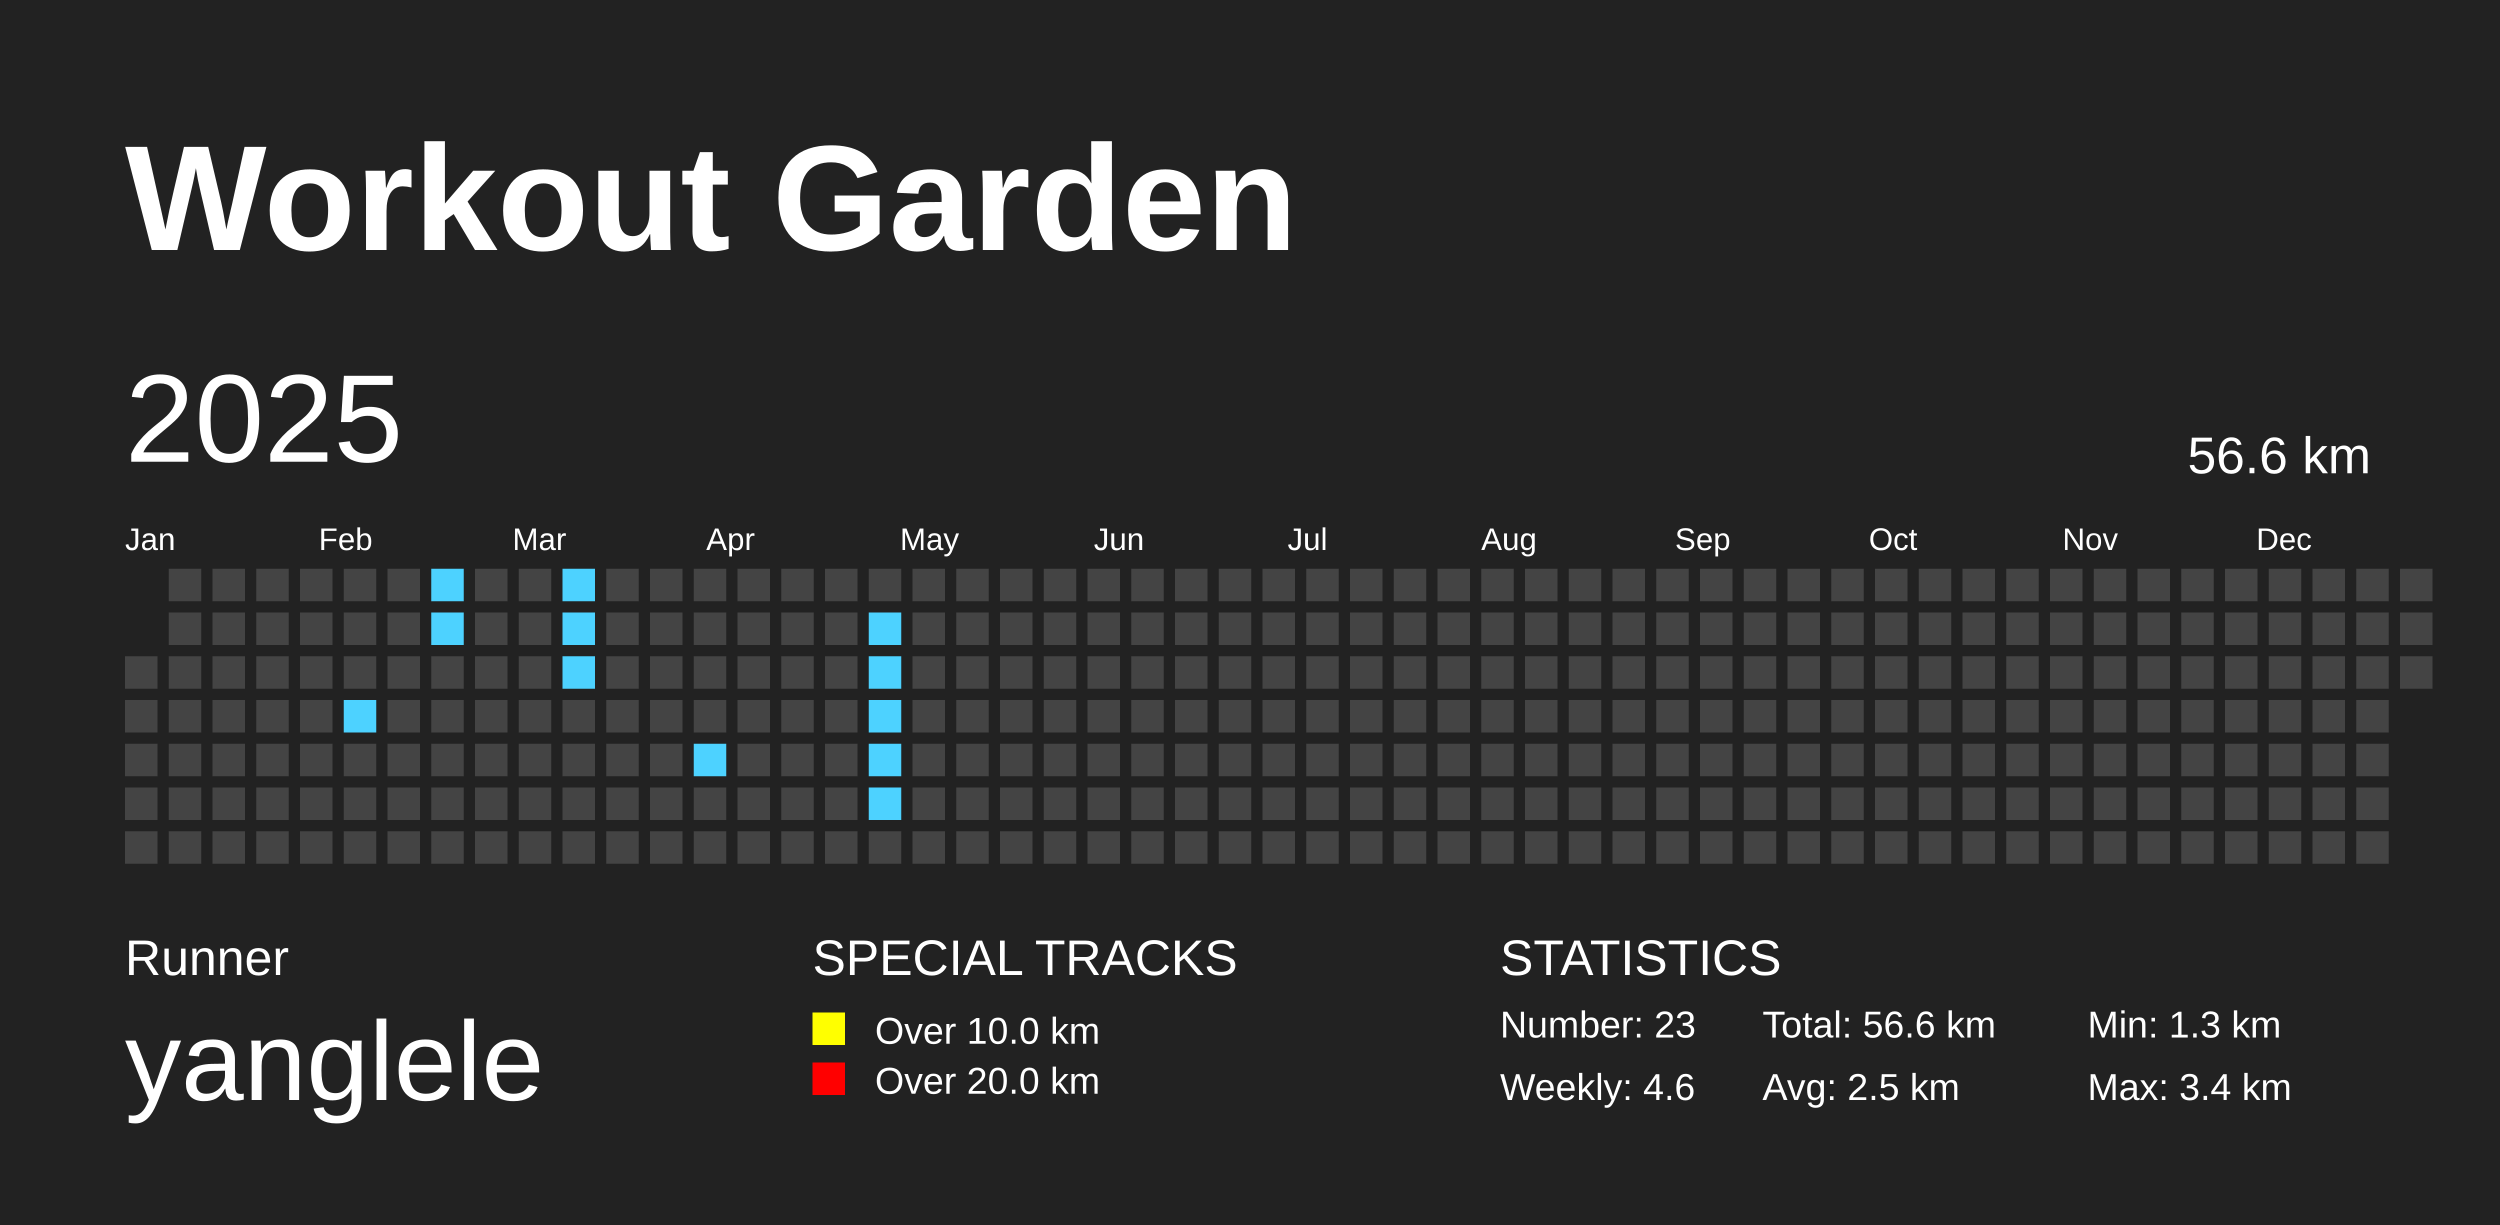
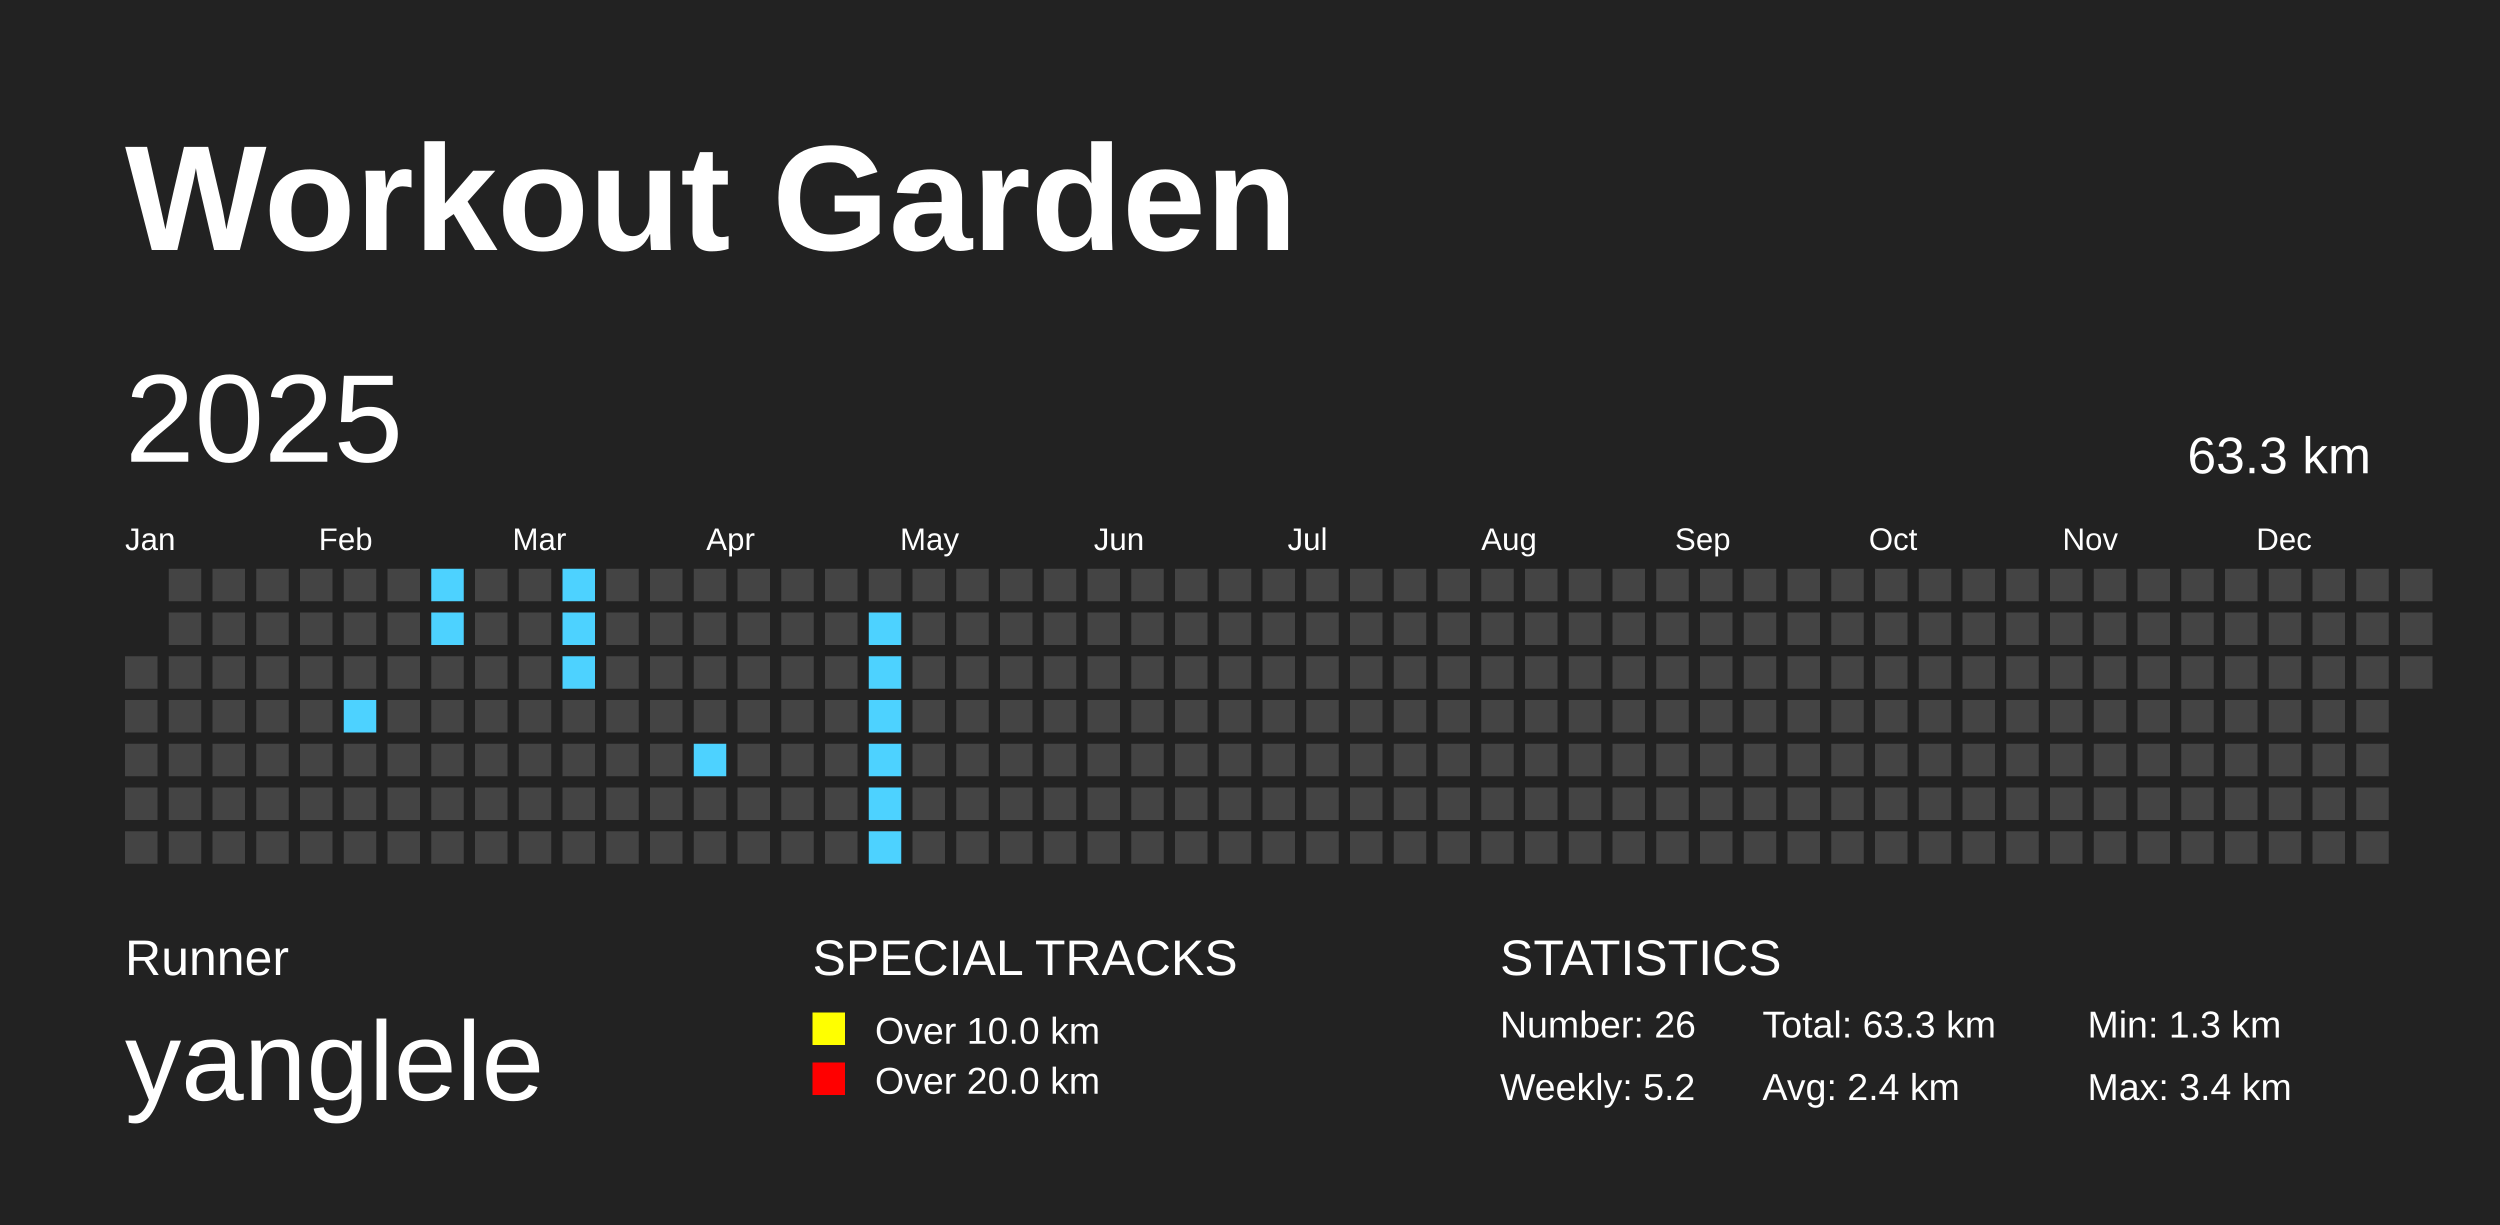
<svg xmlns="http://www.w3.org/2000/svg" baseProfile="full" height="98mm" version="1.1" viewBox="0,0,200,98" width="200mm">
  <defs />
  <rect fill="#222222" height="98" width="200" x="0" y="0" />
  <text fill="#FFFFFF" style="font-size:12px; font-family:Arial; font-weight:bold;" x="10" y="20">Workout Garden</text>
  <text fill="#FFFFFF" style="font-size:4px; font-family:Arial" x="10" y="78">Runner</text>
  <text fill="#FFFFFF" style="font-size:9px; font-family:Arial" x="10" y="88">yanglele</text>
  <text fill="#FFFFFF" style="font-size:4px; font-family:Arial" x="65" y="78">SPECIAL TRACKS</text>
  <rect fill="yellow" height="2.6" width="2.6" x="65" y="81" />
  <text fill="#FFFFFF" style="font-size:3px; font-family:Arial" x="70" y="83.5">Over 10.0 km</text>
  <rect fill="red" height="2.6" width="2.6" x="65" y="85" />
  <text fill="#FFFFFF" style="font-size:3px; font-family:Arial" x="70" y="87.5">Over 20.0 km</text>
  <text fill="#FFFFFF" style="font-size:4px; font-family:Arial" x="120" y="78">STATISTICS</text>
-   <text fill="#FFFFFF" style="font-size:3px; font-family:Arial" x="120" y="83">Number: 23</text>
-   <text fill="#FFFFFF" style="font-size:3px; font-family:Arial" x="120" y="88">Weekly: 4.6</text>
-   <text fill="#FFFFFF" style="font-size:3px; font-family:Arial" x="141" y="83">Total: 56.6 km</text>
-   <text fill="#FFFFFF" style="font-size:3px; font-family:Arial" x="141" y="88">Avg: 2.5 km</text>
+   <text fill="#FFFFFF" style="font-size:3px; font-family:Arial" x="120" y="83">Number: 26</text>
+   <text fill="#FFFFFF" style="font-size:3px; font-family:Arial" x="120" y="88">Weekly: 5.2</text>
+   <text fill="#FFFFFF" style="font-size:3px; font-family:Arial" x="141" y="83">Total: 63.3 km</text>
+   <text fill="#FFFFFF" style="font-size:3px; font-family:Arial" x="141" y="88">Avg: 2.4 km</text>
  <text fill="#FFFFFF" style="font-size:3px; font-family:Arial" x="167" y="83">Min: 1.3 km</text>
  <text fill="#FFFFFF" style="font-size:3px; font-family:Arial" x="167" y="88">Max: 3.4 km</text>
  <text dominant-baseline="hanging" fill="#FFFFFF" style="font-size:10.0px; font-family:Arial;" x="10" y="30">2025</text>
-   <text dominant-baseline="hanging" fill="#FFFFFF" style="font-size:4.125px; font-family:Arial;" x="175" y="35">56.6 km</text>
+   <text dominant-baseline="hanging" fill="#FFFFFF" style="font-size:4.125px; font-family:Arial;" x="175" y="35">63.3 km</text>
  <text fill="#FFFFFF" style="font-size:2.5px; font-family:Arial" x="10.0" y="44">Jan</text>
  <text fill="#FFFFFF" style="font-size:2.5px; font-family:Arial" x="25.5" y="44">Feb</text>
  <text fill="#FFFFFF" style="font-size:2.5px; font-family:Arial" x="41.0" y="44">Mar</text>
  <text fill="#FFFFFF" style="font-size:2.5px; font-family:Arial" x="56.5" y="44">Apr</text>
  <text fill="#FFFFFF" style="font-size:2.5px; font-family:Arial" x="72.0" y="44">May</text>
  <text fill="#FFFFFF" style="font-size:2.5px; font-family:Arial" x="87.5" y="44">Jun</text>
  <text fill="#FFFFFF" style="font-size:2.5px; font-family:Arial" x="103.0" y="44">Jul</text>
  <text fill="#FFFFFF" style="font-size:2.5px; font-family:Arial" x="118.5" y="44">Aug</text>
  <text fill="#FFFFFF" style="font-size:2.5px; font-family:Arial" x="134.0" y="44">Sep</text>
  <text fill="#FFFFFF" style="font-size:2.5px; font-family:Arial" x="149.5" y="44">Oct</text>
  <text fill="#FFFFFF" style="font-size:2.5px; font-family:Arial" x="165.0" y="44">Nov</text>
  <text fill="#FFFFFF" style="font-size:2.5px; font-family:Arial" x="180.5" y="44">Dec</text>
  <rect fill="#444444" height="2.6" width="2.6" x="10.0" y="52.5" />
  <rect fill="#444444" height="2.6" width="2.6" x="10.0" y="56.0" />
  <rect fill="#444444" height="2.6" width="2.6" x="10.0" y="59.5" />
  <rect fill="#444444" height="2.6" width="2.6" x="10.0" y="63.0" />
  <rect fill="#444444" height="2.6" width="2.6" x="10.0" y="66.5" />
  <rect fill="#444444" height="2.6" width="2.6" x="13.5" y="45.5" />
  <rect fill="#444444" height="2.6" width="2.6" x="13.5" y="49.0" />
  <rect fill="#444444" height="2.6" width="2.6" x="13.5" y="52.5" />
  <rect fill="#444444" height="2.6" width="2.6" x="13.5" y="56.0" />
  <rect fill="#444444" height="2.6" width="2.6" x="13.5" y="59.5" />
  <rect fill="#444444" height="2.6" width="2.6" x="13.5" y="63.0" />
  <rect fill="#444444" height="2.6" width="2.6" x="13.5" y="66.5" />
  <rect fill="#444444" height="2.6" width="2.6" x="17.0" y="45.5" />
  <rect fill="#444444" height="2.6" width="2.6" x="17.0" y="49.0" />
  <rect fill="#444444" height="2.6" width="2.6" x="17.0" y="52.5" />
  <rect fill="#444444" height="2.6" width="2.6" x="17.0" y="56.0" />
  <rect fill="#444444" height="2.6" width="2.6" x="17.0" y="59.5" />
  <rect fill="#444444" height="2.6" width="2.6" x="17.0" y="63.0" />
  <rect fill="#444444" height="2.6" width="2.6" x="17.0" y="66.5" />
  <rect fill="#444444" height="2.6" width="2.6" x="20.5" y="45.5" />
  <rect fill="#444444" height="2.6" width="2.6" x="20.5" y="49.0" />
  <rect fill="#444444" height="2.6" width="2.6" x="20.5" y="52.5" />
  <rect fill="#444444" height="2.6" width="2.6" x="20.5" y="56.0" />
  <rect fill="#444444" height="2.6" width="2.6" x="20.5" y="59.5" />
  <rect fill="#444444" height="2.6" width="2.6" x="20.5" y="63.0" />
  <rect fill="#444444" height="2.6" width="2.6" x="20.5" y="66.5" />
  <rect fill="#444444" height="2.6" width="2.6" x="24.0" y="45.5" />
  <rect fill="#444444" height="2.6" width="2.6" x="24.0" y="49.0" />
  <rect fill="#444444" height="2.6" width="2.6" x="24.0" y="52.5" />
  <rect fill="#444444" height="2.6" width="2.6" x="24.0" y="56.0" />
  <rect fill="#444444" height="2.6" width="2.6" x="24.0" y="59.5" />
  <rect fill="#444444" height="2.6" width="2.6" x="24.0" y="63.0" />
  <rect fill="#444444" height="2.6" width="2.6" x="24.0" y="66.5" />
  <rect fill="#444444" height="2.6" width="2.6" x="27.5" y="45.5" />
  <rect fill="#444444" height="2.6" width="2.6" x="27.5" y="49.0" />
  <rect fill="#444444" height="2.6" width="2.6" x="27.5" y="52.5" />
  <rect fill="#4DD2FF" height="2.6" width="2.6" x="27.5" y="56.0" />
  <rect fill="#444444" height="2.6" width="2.6" x="27.5" y="59.5" />
  <rect fill="#444444" height="2.6" width="2.6" x="27.5" y="63.0" />
  <rect fill="#444444" height="2.6" width="2.6" x="27.5" y="66.5" />
  <rect fill="#444444" height="2.6" width="2.6" x="31.0" y="45.5" />
  <rect fill="#444444" height="2.6" width="2.6" x="31.0" y="49.0" />
  <rect fill="#444444" height="2.6" width="2.6" x="31.0" y="52.5" />
  <rect fill="#444444" height="2.6" width="2.6" x="31.0" y="56.0" />
  <rect fill="#444444" height="2.6" width="2.6" x="31.0" y="59.5" />
  <rect fill="#444444" height="2.6" width="2.6" x="31.0" y="63.0" />
  <rect fill="#444444" height="2.6" width="2.6" x="31.0" y="66.5" />
  <rect fill="#4DD2FF" height="2.6" width="2.6" x="34.5" y="45.5" />
  <rect fill="#4DD2FF" height="2.6" width="2.6" x="34.5" y="49.0" />
  <rect fill="#444444" height="2.6" width="2.6" x="34.5" y="52.5" />
  <rect fill="#444444" height="2.6" width="2.6" x="34.5" y="56.0" />
  <rect fill="#444444" height="2.6" width="2.6" x="34.5" y="59.5" />
  <rect fill="#444444" height="2.6" width="2.6" x="34.5" y="63.0" />
  <rect fill="#444444" height="2.6" width="2.6" x="34.5" y="66.5" />
  <rect fill="#444444" height="2.6" width="2.6" x="38.0" y="45.5" />
  <rect fill="#444444" height="2.6" width="2.6" x="38.0" y="49.0" />
  <rect fill="#444444" height="2.6" width="2.6" x="38.0" y="52.5" />
  <rect fill="#444444" height="2.6" width="2.6" x="38.0" y="56.0" />
  <rect fill="#444444" height="2.6" width="2.6" x="38.0" y="59.5" />
  <rect fill="#444444" height="2.6" width="2.6" x="38.0" y="63.0" />
  <rect fill="#444444" height="2.6" width="2.6" x="38.0" y="66.5" />
  <rect fill="#444444" height="2.6" width="2.6" x="41.5" y="45.5" />
  <rect fill="#444444" height="2.6" width="2.6" x="41.5" y="49.0" />
  <rect fill="#444444" height="2.6" width="2.6" x="41.5" y="52.5" />
  <rect fill="#444444" height="2.6" width="2.6" x="41.5" y="56.0" />
  <rect fill="#444444" height="2.6" width="2.6" x="41.5" y="59.5" />
  <rect fill="#444444" height="2.6" width="2.6" x="41.5" y="63.0" />
  <rect fill="#444444" height="2.6" width="2.6" x="41.5" y="66.5" />
  <rect fill="#4DD2FF" height="2.6" width="2.6" x="45.0" y="45.5" />
  <rect fill="#4DD2FF" height="2.6" width="2.6" x="45.0" y="49.0" />
  <rect fill="#4DD2FF" height="2.6" width="2.6" x="45.0" y="52.5" />
  <rect fill="#444444" height="2.6" width="2.6" x="45.0" y="56.0" />
  <rect fill="#444444" height="2.6" width="2.6" x="45.0" y="59.5" />
  <rect fill="#444444" height="2.6" width="2.6" x="45.0" y="63.0" />
  <rect fill="#444444" height="2.6" width="2.6" x="45.0" y="66.5" />
  <rect fill="#444444" height="2.6" width="2.6" x="48.5" y="45.5" />
  <rect fill="#444444" height="2.6" width="2.6" x="48.5" y="49.0" />
  <rect fill="#444444" height="2.6" width="2.6" x="48.5" y="52.5" />
  <rect fill="#444444" height="2.6" width="2.6" x="48.5" y="56.0" />
  <rect fill="#444444" height="2.6" width="2.6" x="48.5" y="59.5" />
  <rect fill="#444444" height="2.6" width="2.6" x="48.5" y="63.0" />
  <rect fill="#444444" height="2.6" width="2.6" x="48.5" y="66.5" />
  <rect fill="#444444" height="2.6" width="2.6" x="52.0" y="45.5" />
  <rect fill="#444444" height="2.6" width="2.6" x="52.0" y="49.0" />
  <rect fill="#444444" height="2.6" width="2.6" x="52.0" y="52.5" />
  <rect fill="#444444" height="2.6" width="2.6" x="52.0" y="56.0" />
  <rect fill="#444444" height="2.6" width="2.6" x="52.0" y="59.5" />
  <rect fill="#444444" height="2.6" width="2.6" x="52.0" y="63.0" />
  <rect fill="#444444" height="2.6" width="2.6" x="52.0" y="66.5" />
  <rect fill="#444444" height="2.6" width="2.6" x="55.5" y="45.5" />
  <rect fill="#444444" height="2.6" width="2.6" x="55.5" y="49.0" />
  <rect fill="#444444" height="2.6" width="2.6" x="55.5" y="52.5" />
  <rect fill="#444444" height="2.6" width="2.6" x="55.5" y="56.0" />
  <rect fill="#4DD2FF" height="2.6" width="2.6" x="55.5" y="59.5" />
  <rect fill="#444444" height="2.6" width="2.6" x="55.5" y="63.0" />
  <rect fill="#444444" height="2.6" width="2.6" x="55.5" y="66.5" />
  <rect fill="#444444" height="2.6" width="2.6" x="59.0" y="45.5" />
  <rect fill="#444444" height="2.6" width="2.6" x="59.0" y="49.0" />
  <rect fill="#444444" height="2.6" width="2.6" x="59.0" y="52.5" />
  <rect fill="#444444" height="2.6" width="2.6" x="59.0" y="56.0" />
  <rect fill="#444444" height="2.6" width="2.6" x="59.0" y="59.5" />
  <rect fill="#444444" height="2.6" width="2.6" x="59.0" y="63.0" />
  <rect fill="#444444" height="2.6" width="2.6" x="59.0" y="66.5" />
  <rect fill="#444444" height="2.6" width="2.6" x="62.5" y="45.5" />
  <rect fill="#444444" height="2.6" width="2.6" x="62.5" y="49.0" />
  <rect fill="#444444" height="2.6" width="2.6" x="62.5" y="52.5" />
  <rect fill="#444444" height="2.6" width="2.6" x="62.5" y="56.0" />
  <rect fill="#444444" height="2.6" width="2.6" x="62.5" y="59.5" />
  <rect fill="#444444" height="2.6" width="2.6" x="62.5" y="63.0" />
  <rect fill="#444444" height="2.6" width="2.6" x="62.5" y="66.5" />
  <rect fill="#444444" height="2.6" width="2.6" x="66.0" y="45.5" />
  <rect fill="#444444" height="2.6" width="2.6" x="66.0" y="49.0" />
  <rect fill="#444444" height="2.6" width="2.6" x="66.0" y="52.5" />
  <rect fill="#444444" height="2.6" width="2.6" x="66.0" y="56.0" />
  <rect fill="#444444" height="2.6" width="2.6" x="66.0" y="59.5" />
  <rect fill="#444444" height="2.6" width="2.6" x="66.0" y="63.0" />
  <rect fill="#444444" height="2.6" width="2.6" x="66.0" y="66.5" />
  <rect fill="#444444" height="2.6" width="2.6" x="69.5" y="45.5" />
  <rect fill="#4DD2FF" height="2.6" width="2.6" x="69.5" y="49.0" />
  <rect fill="#4DD2FF" height="2.6" width="2.6" x="69.5" y="52.5" />
  <rect fill="#4DD2FF" height="2.6" width="2.6" x="69.5" y="56.0" />
  <rect fill="#4DD2FF" height="2.6" width="2.6" x="69.5" y="59.5" />
  <rect fill="#4DD2FF" height="2.6" width="2.6" x="69.5" y="63.0" />
-   <rect fill="#444444" height="2.6" width="2.6" x="69.5" y="66.5" />
+   <rect fill="#4DD2FF" height="2.6" width="2.6" x="69.5" y="66.5" />
  <rect fill="#444444" height="2.6" width="2.6" x="73.0" y="45.5" />
  <rect fill="#444444" height="2.6" width="2.6" x="73.0" y="49.0" />
  <rect fill="#444444" height="2.6" width="2.6" x="73.0" y="52.5" />
  <rect fill="#444444" height="2.6" width="2.6" x="73.0" y="56.0" />
  <rect fill="#444444" height="2.6" width="2.6" x="73.0" y="59.5" />
  <rect fill="#444444" height="2.6" width="2.6" x="73.0" y="63.0" />
  <rect fill="#444444" height="2.6" width="2.6" x="73.0" y="66.5" />
  <rect fill="#444444" height="2.6" width="2.6" x="76.5" y="45.5" />
  <rect fill="#444444" height="2.6" width="2.6" x="76.5" y="49.0" />
  <rect fill="#444444" height="2.6" width="2.6" x="76.5" y="52.5" />
  <rect fill="#444444" height="2.6" width="2.6" x="76.5" y="56.0" />
  <rect fill="#444444" height="2.6" width="2.6" x="76.5" y="59.5" />
  <rect fill="#444444" height="2.6" width="2.6" x="76.5" y="63.0" />
  <rect fill="#444444" height="2.6" width="2.6" x="76.5" y="66.5" />
  <rect fill="#444444" height="2.6" width="2.6" x="80.0" y="45.5" />
  <rect fill="#444444" height="2.6" width="2.6" x="80.0" y="49.0" />
  <rect fill="#444444" height="2.6" width="2.6" x="80.0" y="52.5" />
  <rect fill="#444444" height="2.6" width="2.6" x="80.0" y="56.0" />
  <rect fill="#444444" height="2.6" width="2.6" x="80.0" y="59.5" />
  <rect fill="#444444" height="2.6" width="2.6" x="80.0" y="63.0" />
  <rect fill="#444444" height="2.6" width="2.6" x="80.0" y="66.5" />
  <rect fill="#444444" height="2.6" width="2.6" x="83.5" y="45.5" />
  <rect fill="#444444" height="2.6" width="2.6" x="83.5" y="49.0" />
  <rect fill="#444444" height="2.6" width="2.6" x="83.5" y="52.5" />
  <rect fill="#444444" height="2.6" width="2.6" x="83.5" y="56.0" />
  <rect fill="#444444" height="2.6" width="2.6" x="83.5" y="59.5" />
  <rect fill="#444444" height="2.6" width="2.6" x="83.5" y="63.0" />
  <rect fill="#444444" height="2.6" width="2.6" x="83.5" y="66.5" />
  <rect fill="#444444" height="2.6" width="2.6" x="87.0" y="45.5" />
  <rect fill="#444444" height="2.6" width="2.6" x="87.0" y="49.0" />
  <rect fill="#444444" height="2.6" width="2.6" x="87.0" y="52.5" />
  <rect fill="#444444" height="2.6" width="2.6" x="87.0" y="56.0" />
  <rect fill="#444444" height="2.6" width="2.6" x="87.0" y="59.5" />
  <rect fill="#444444" height="2.6" width="2.6" x="87.0" y="63.0" />
  <rect fill="#444444" height="2.6" width="2.6" x="87.0" y="66.5" />
  <rect fill="#444444" height="2.6" width="2.6" x="90.5" y="45.5" />
  <rect fill="#444444" height="2.6" width="2.6" x="90.5" y="49.0" />
  <rect fill="#444444" height="2.6" width="2.6" x="90.5" y="52.5" />
  <rect fill="#444444" height="2.6" width="2.6" x="90.5" y="56.0" />
  <rect fill="#444444" height="2.6" width="2.6" x="90.5" y="59.5" />
  <rect fill="#444444" height="2.6" width="2.6" x="90.5" y="63.0" />
  <rect fill="#444444" height="2.6" width="2.6" x="90.5" y="66.5" />
  <rect fill="#444444" height="2.6" width="2.6" x="94.0" y="45.5" />
  <rect fill="#444444" height="2.6" width="2.6" x="94.0" y="49.0" />
  <rect fill="#444444" height="2.6" width="2.6" x="94.0" y="52.5" />
  <rect fill="#444444" height="2.6" width="2.6" x="94.0" y="56.0" />
  <rect fill="#444444" height="2.6" width="2.6" x="94.0" y="59.5" />
  <rect fill="#444444" height="2.6" width="2.6" x="94.0" y="63.0" />
  <rect fill="#444444" height="2.6" width="2.6" x="94.0" y="66.5" />
  <rect fill="#444444" height="2.6" width="2.6" x="97.5" y="45.5" />
  <rect fill="#444444" height="2.6" width="2.6" x="97.5" y="49.0" />
  <rect fill="#444444" height="2.6" width="2.6" x="97.5" y="52.5" />
  <rect fill="#444444" height="2.6" width="2.6" x="97.5" y="56.0" />
  <rect fill="#444444" height="2.6" width="2.6" x="97.5" y="59.5" />
  <rect fill="#444444" height="2.6" width="2.6" x="97.5" y="63.0" />
  <rect fill="#444444" height="2.6" width="2.6" x="97.5" y="66.5" />
  <rect fill="#444444" height="2.6" width="2.6" x="101.0" y="45.5" />
  <rect fill="#444444" height="2.6" width="2.6" x="101.0" y="49.0" />
  <rect fill="#444444" height="2.6" width="2.6" x="101.0" y="52.5" />
  <rect fill="#444444" height="2.6" width="2.6" x="101.0" y="56.0" />
  <rect fill="#444444" height="2.6" width="2.6" x="101.0" y="59.5" />
  <rect fill="#444444" height="2.6" width="2.6" x="101.0" y="63.0" />
  <rect fill="#444444" height="2.6" width="2.6" x="101.0" y="66.5" />
  <rect fill="#444444" height="2.6" width="2.6" x="104.5" y="45.5" />
  <rect fill="#444444" height="2.6" width="2.6" x="104.5" y="49.0" />
  <rect fill="#444444" height="2.6" width="2.6" x="104.5" y="52.5" />
  <rect fill="#444444" height="2.6" width="2.6" x="104.5" y="56.0" />
  <rect fill="#444444" height="2.6" width="2.6" x="104.5" y="59.5" />
  <rect fill="#444444" height="2.6" width="2.6" x="104.5" y="63.0" />
  <rect fill="#444444" height="2.6" width="2.6" x="104.5" y="66.5" />
  <rect fill="#444444" height="2.6" width="2.6" x="108.0" y="45.5" />
  <rect fill="#444444" height="2.6" width="2.6" x="108.0" y="49.0" />
  <rect fill="#444444" height="2.6" width="2.6" x="108.0" y="52.5" />
  <rect fill="#444444" height="2.6" width="2.6" x="108.0" y="56.0" />
  <rect fill="#444444" height="2.6" width="2.6" x="108.0" y="59.5" />
  <rect fill="#444444" height="2.6" width="2.6" x="108.0" y="63.0" />
  <rect fill="#444444" height="2.6" width="2.6" x="108.0" y="66.5" />
  <rect fill="#444444" height="2.6" width="2.6" x="111.5" y="45.5" />
  <rect fill="#444444" height="2.6" width="2.6" x="111.5" y="49.0" />
  <rect fill="#444444" height="2.6" width="2.6" x="111.5" y="52.5" />
  <rect fill="#444444" height="2.6" width="2.6" x="111.5" y="56.0" />
  <rect fill="#444444" height="2.6" width="2.6" x="111.5" y="59.5" />
  <rect fill="#444444" height="2.6" width="2.6" x="111.5" y="63.0" />
  <rect fill="#444444" height="2.6" width="2.6" x="111.5" y="66.5" />
  <rect fill="#444444" height="2.6" width="2.6" x="115.0" y="45.5" />
  <rect fill="#444444" height="2.6" width="2.6" x="115.0" y="49.0" />
  <rect fill="#444444" height="2.6" width="2.6" x="115.0" y="52.5" />
  <rect fill="#444444" height="2.6" width="2.6" x="115.0" y="56.0" />
  <rect fill="#444444" height="2.6" width="2.6" x="115.0" y="59.5" />
  <rect fill="#444444" height="2.6" width="2.6" x="115.0" y="63.0" />
  <rect fill="#444444" height="2.6" width="2.6" x="115.0" y="66.5" />
  <rect fill="#444444" height="2.6" width="2.6" x="118.5" y="45.5" />
  <rect fill="#444444" height="2.6" width="2.6" x="118.5" y="49.0" />
  <rect fill="#444444" height="2.6" width="2.6" x="118.5" y="52.5" />
  <rect fill="#444444" height="2.6" width="2.6" x="118.5" y="56.0" />
  <rect fill="#444444" height="2.6" width="2.6" x="118.5" y="59.5" />
  <rect fill="#444444" height="2.6" width="2.6" x="118.5" y="63.0" />
  <rect fill="#444444" height="2.6" width="2.6" x="118.5" y="66.5" />
  <rect fill="#444444" height="2.6" width="2.6" x="122.0" y="45.5" />
  <rect fill="#444444" height="2.6" width="2.6" x="122.0" y="49.0" />
  <rect fill="#444444" height="2.6" width="2.6" x="122.0" y="52.5" />
  <rect fill="#444444" height="2.6" width="2.6" x="122.0" y="56.0" />
  <rect fill="#444444" height="2.6" width="2.6" x="122.0" y="59.5" />
  <rect fill="#444444" height="2.6" width="2.6" x="122.0" y="63.0" />
  <rect fill="#444444" height="2.6" width="2.6" x="122.0" y="66.5" />
  <rect fill="#444444" height="2.6" width="2.6" x="125.5" y="45.5" />
  <rect fill="#444444" height="2.6" width="2.6" x="125.5" y="49.0" />
  <rect fill="#444444" height="2.6" width="2.6" x="125.5" y="52.5" />
  <rect fill="#444444" height="2.6" width="2.6" x="125.5" y="56.0" />
  <rect fill="#444444" height="2.6" width="2.6" x="125.5" y="59.5" />
  <rect fill="#444444" height="2.6" width="2.6" x="125.5" y="63.0" />
  <rect fill="#444444" height="2.6" width="2.6" x="125.5" y="66.5" />
  <rect fill="#444444" height="2.6" width="2.6" x="129.0" y="45.5" />
  <rect fill="#444444" height="2.6" width="2.6" x="129.0" y="49.0" />
  <rect fill="#444444" height="2.6" width="2.6" x="129.0" y="52.5" />
  <rect fill="#444444" height="2.6" width="2.6" x="129.0" y="56.0" />
  <rect fill="#444444" height="2.6" width="2.6" x="129.0" y="59.5" />
  <rect fill="#444444" height="2.6" width="2.6" x="129.0" y="63.0" />
  <rect fill="#444444" height="2.6" width="2.6" x="129.0" y="66.5" />
  <rect fill="#444444" height="2.6" width="2.6" x="132.5" y="45.5" />
  <rect fill="#444444" height="2.6" width="2.6" x="132.5" y="49.0" />
  <rect fill="#444444" height="2.6" width="2.6" x="132.5" y="52.5" />
  <rect fill="#444444" height="2.6" width="2.6" x="132.5" y="56.0" />
  <rect fill="#444444" height="2.6" width="2.6" x="132.5" y="59.5" />
  <rect fill="#444444" height="2.6" width="2.6" x="132.5" y="63.0" />
  <rect fill="#444444" height="2.6" width="2.6" x="132.5" y="66.5" />
  <rect fill="#444444" height="2.6" width="2.6" x="136.0" y="45.5" />
  <rect fill="#444444" height="2.6" width="2.6" x="136.0" y="49.0" />
  <rect fill="#444444" height="2.6" width="2.6" x="136.0" y="52.5" />
  <rect fill="#444444" height="2.6" width="2.6" x="136.0" y="56.0" />
  <rect fill="#444444" height="2.6" width="2.6" x="136.0" y="59.5" />
  <rect fill="#444444" height="2.6" width="2.6" x="136.0" y="63.0" />
  <rect fill="#444444" height="2.6" width="2.6" x="136.0" y="66.5" />
  <rect fill="#444444" height="2.6" width="2.6" x="139.5" y="45.5" />
  <rect fill="#444444" height="2.6" width="2.6" x="139.5" y="49.0" />
  <rect fill="#444444" height="2.6" width="2.6" x="139.5" y="52.5" />
  <rect fill="#444444" height="2.6" width="2.6" x="139.5" y="56.0" />
  <rect fill="#444444" height="2.6" width="2.6" x="139.5" y="59.5" />
  <rect fill="#444444" height="2.6" width="2.6" x="139.5" y="63.0" />
  <rect fill="#444444" height="2.6" width="2.6" x="139.5" y="66.5" />
  <rect fill="#444444" height="2.6" width="2.6" x="143.0" y="45.5" />
  <rect fill="#444444" height="2.6" width="2.6" x="143.0" y="49.0" />
  <rect fill="#444444" height="2.6" width="2.6" x="143.0" y="52.5" />
  <rect fill="#444444" height="2.6" width="2.6" x="143.0" y="56.0" />
  <rect fill="#444444" height="2.6" width="2.6" x="143.0" y="59.5" />
  <rect fill="#444444" height="2.6" width="2.6" x="143.0" y="63.0" />
  <rect fill="#444444" height="2.6" width="2.6" x="143.0" y="66.5" />
  <rect fill="#444444" height="2.6" width="2.6" x="146.5" y="45.5" />
  <rect fill="#444444" height="2.6" width="2.6" x="146.5" y="49.0" />
  <rect fill="#444444" height="2.6" width="2.6" x="146.5" y="52.5" />
  <rect fill="#444444" height="2.6" width="2.6" x="146.5" y="56.0" />
  <rect fill="#444444" height="2.6" width="2.6" x="146.5" y="59.5" />
  <rect fill="#444444" height="2.6" width="2.6" x="146.5" y="63.0" />
  <rect fill="#444444" height="2.6" width="2.6" x="146.5" y="66.5" />
  <rect fill="#444444" height="2.6" width="2.6" x="150.0" y="45.5" />
  <rect fill="#444444" height="2.6" width="2.6" x="150.0" y="49.0" />
  <rect fill="#444444" height="2.6" width="2.6" x="150.0" y="52.5" />
  <rect fill="#444444" height="2.6" width="2.6" x="150.0" y="56.0" />
  <rect fill="#444444" height="2.6" width="2.6" x="150.0" y="59.5" />
  <rect fill="#444444" height="2.6" width="2.6" x="150.0" y="63.0" />
  <rect fill="#444444" height="2.6" width="2.6" x="150.0" y="66.5" />
  <rect fill="#444444" height="2.6" width="2.6" x="153.5" y="45.5" />
  <rect fill="#444444" height="2.6" width="2.6" x="153.5" y="49.0" />
  <rect fill="#444444" height="2.6" width="2.6" x="153.5" y="52.5" />
  <rect fill="#444444" height="2.6" width="2.6" x="153.5" y="56.0" />
  <rect fill="#444444" height="2.6" width="2.6" x="153.5" y="59.5" />
  <rect fill="#444444" height="2.6" width="2.6" x="153.5" y="63.0" />
  <rect fill="#444444" height="2.6" width="2.6" x="153.5" y="66.5" />
  <rect fill="#444444" height="2.6" width="2.6" x="157.0" y="45.5" />
  <rect fill="#444444" height="2.6" width="2.6" x="157.0" y="49.0" />
  <rect fill="#444444" height="2.6" width="2.6" x="157.0" y="52.5" />
  <rect fill="#444444" height="2.6" width="2.6" x="157.0" y="56.0" />
  <rect fill="#444444" height="2.6" width="2.6" x="157.0" y="59.5" />
  <rect fill="#444444" height="2.6" width="2.6" x="157.0" y="63.0" />
  <rect fill="#444444" height="2.6" width="2.6" x="157.0" y="66.5" />
  <rect fill="#444444" height="2.6" width="2.6" x="160.5" y="45.5" />
  <rect fill="#444444" height="2.6" width="2.6" x="160.5" y="49.0" />
  <rect fill="#444444" height="2.6" width="2.6" x="160.5" y="52.5" />
  <rect fill="#444444" height="2.6" width="2.6" x="160.5" y="56.0" />
  <rect fill="#444444" height="2.6" width="2.6" x="160.5" y="59.5" />
  <rect fill="#444444" height="2.6" width="2.6" x="160.5" y="63.0" />
  <rect fill="#444444" height="2.6" width="2.6" x="160.5" y="66.5" />
  <rect fill="#444444" height="2.6" width="2.6" x="164.0" y="45.5" />
  <rect fill="#444444" height="2.6" width="2.6" x="164.0" y="49.0" />
  <rect fill="#444444" height="2.6" width="2.6" x="164.0" y="52.5" />
  <rect fill="#444444" height="2.6" width="2.6" x="164.0" y="56.0" />
  <rect fill="#444444" height="2.6" width="2.6" x="164.0" y="59.5" />
  <rect fill="#444444" height="2.6" width="2.6" x="164.0" y="63.0" />
  <rect fill="#444444" height="2.6" width="2.6" x="164.0" y="66.5" />
  <rect fill="#444444" height="2.6" width="2.6" x="167.5" y="45.5" />
  <rect fill="#444444" height="2.6" width="2.6" x="167.5" y="49.0" />
  <rect fill="#444444" height="2.6" width="2.6" x="167.5" y="52.5" />
  <rect fill="#444444" height="2.6" width="2.6" x="167.5" y="56.0" />
  <rect fill="#444444" height="2.6" width="2.6" x="167.5" y="59.5" />
  <rect fill="#444444" height="2.6" width="2.6" x="167.5" y="63.0" />
  <rect fill="#444444" height="2.6" width="2.6" x="167.5" y="66.5" />
  <rect fill="#444444" height="2.6" width="2.6" x="171.0" y="45.5" />
  <rect fill="#444444" height="2.6" width="2.6" x="171.0" y="49.0" />
  <rect fill="#444444" height="2.6" width="2.6" x="171.0" y="52.5" />
  <rect fill="#444444" height="2.6" width="2.6" x="171.0" y="56.0" />
  <rect fill="#444444" height="2.6" width="2.6" x="171.0" y="59.5" />
  <rect fill="#444444" height="2.6" width="2.6" x="171.0" y="63.0" />
  <rect fill="#444444" height="2.6" width="2.6" x="171.0" y="66.5" />
  <rect fill="#444444" height="2.6" width="2.6" x="174.5" y="45.5" />
  <rect fill="#444444" height="2.6" width="2.6" x="174.5" y="49.0" />
  <rect fill="#444444" height="2.6" width="2.6" x="174.5" y="52.5" />
  <rect fill="#444444" height="2.6" width="2.6" x="174.5" y="56.0" />
  <rect fill="#444444" height="2.6" width="2.6" x="174.5" y="59.5" />
  <rect fill="#444444" height="2.6" width="2.6" x="174.5" y="63.0" />
  <rect fill="#444444" height="2.6" width="2.6" x="174.5" y="66.5" />
  <rect fill="#444444" height="2.6" width="2.6" x="178.0" y="45.5" />
  <rect fill="#444444" height="2.6" width="2.6" x="178.0" y="49.0" />
  <rect fill="#444444" height="2.6" width="2.6" x="178.0" y="52.5" />
  <rect fill="#444444" height="2.6" width="2.6" x="178.0" y="56.0" />
  <rect fill="#444444" height="2.6" width="2.6" x="178.0" y="59.5" />
  <rect fill="#444444" height="2.6" width="2.6" x="178.0" y="63.0" />
  <rect fill="#444444" height="2.6" width="2.6" x="178.0" y="66.5" />
  <rect fill="#444444" height="2.6" width="2.6" x="181.5" y="45.5" />
  <rect fill="#444444" height="2.6" width="2.6" x="181.5" y="49.0" />
  <rect fill="#444444" height="2.6" width="2.6" x="181.5" y="52.5" />
  <rect fill="#444444" height="2.6" width="2.6" x="181.5" y="56.0" />
  <rect fill="#444444" height="2.6" width="2.6" x="181.5" y="59.5" />
  <rect fill="#444444" height="2.6" width="2.6" x="181.5" y="63.0" />
  <rect fill="#444444" height="2.6" width="2.6" x="181.5" y="66.5" />
  <rect fill="#444444" height="2.6" width="2.6" x="185.0" y="45.5" />
  <rect fill="#444444" height="2.6" width="2.6" x="185.0" y="49.0" />
  <rect fill="#444444" height="2.6" width="2.6" x="185.0" y="52.5" />
  <rect fill="#444444" height="2.6" width="2.6" x="185.0" y="56.0" />
  <rect fill="#444444" height="2.6" width="2.6" x="185.0" y="59.5" />
  <rect fill="#444444" height="2.6" width="2.6" x="185.0" y="63.0" />
  <rect fill="#444444" height="2.6" width="2.6" x="185.0" y="66.5" />
  <rect fill="#444444" height="2.6" width="2.6" x="188.5" y="45.5" />
  <rect fill="#444444" height="2.6" width="2.6" x="188.5" y="49.0" />
  <rect fill="#444444" height="2.6" width="2.6" x="188.5" y="52.5" />
  <rect fill="#444444" height="2.6" width="2.6" x="188.5" y="56.0" />
  <rect fill="#444444" height="2.6" width="2.6" x="188.5" y="59.5" />
  <rect fill="#444444" height="2.6" width="2.6" x="188.5" y="63.0" />
  <rect fill="#444444" height="2.6" width="2.6" x="188.5" y="66.5" />
  <rect fill="#444444" height="2.6" width="2.6" x="192.0" y="45.5" />
  <rect fill="#444444" height="2.6" width="2.6" x="192.0" y="49.0" />
  <rect fill="#444444" height="2.6" width="2.6" x="192.0" y="52.5" />
</svg>
